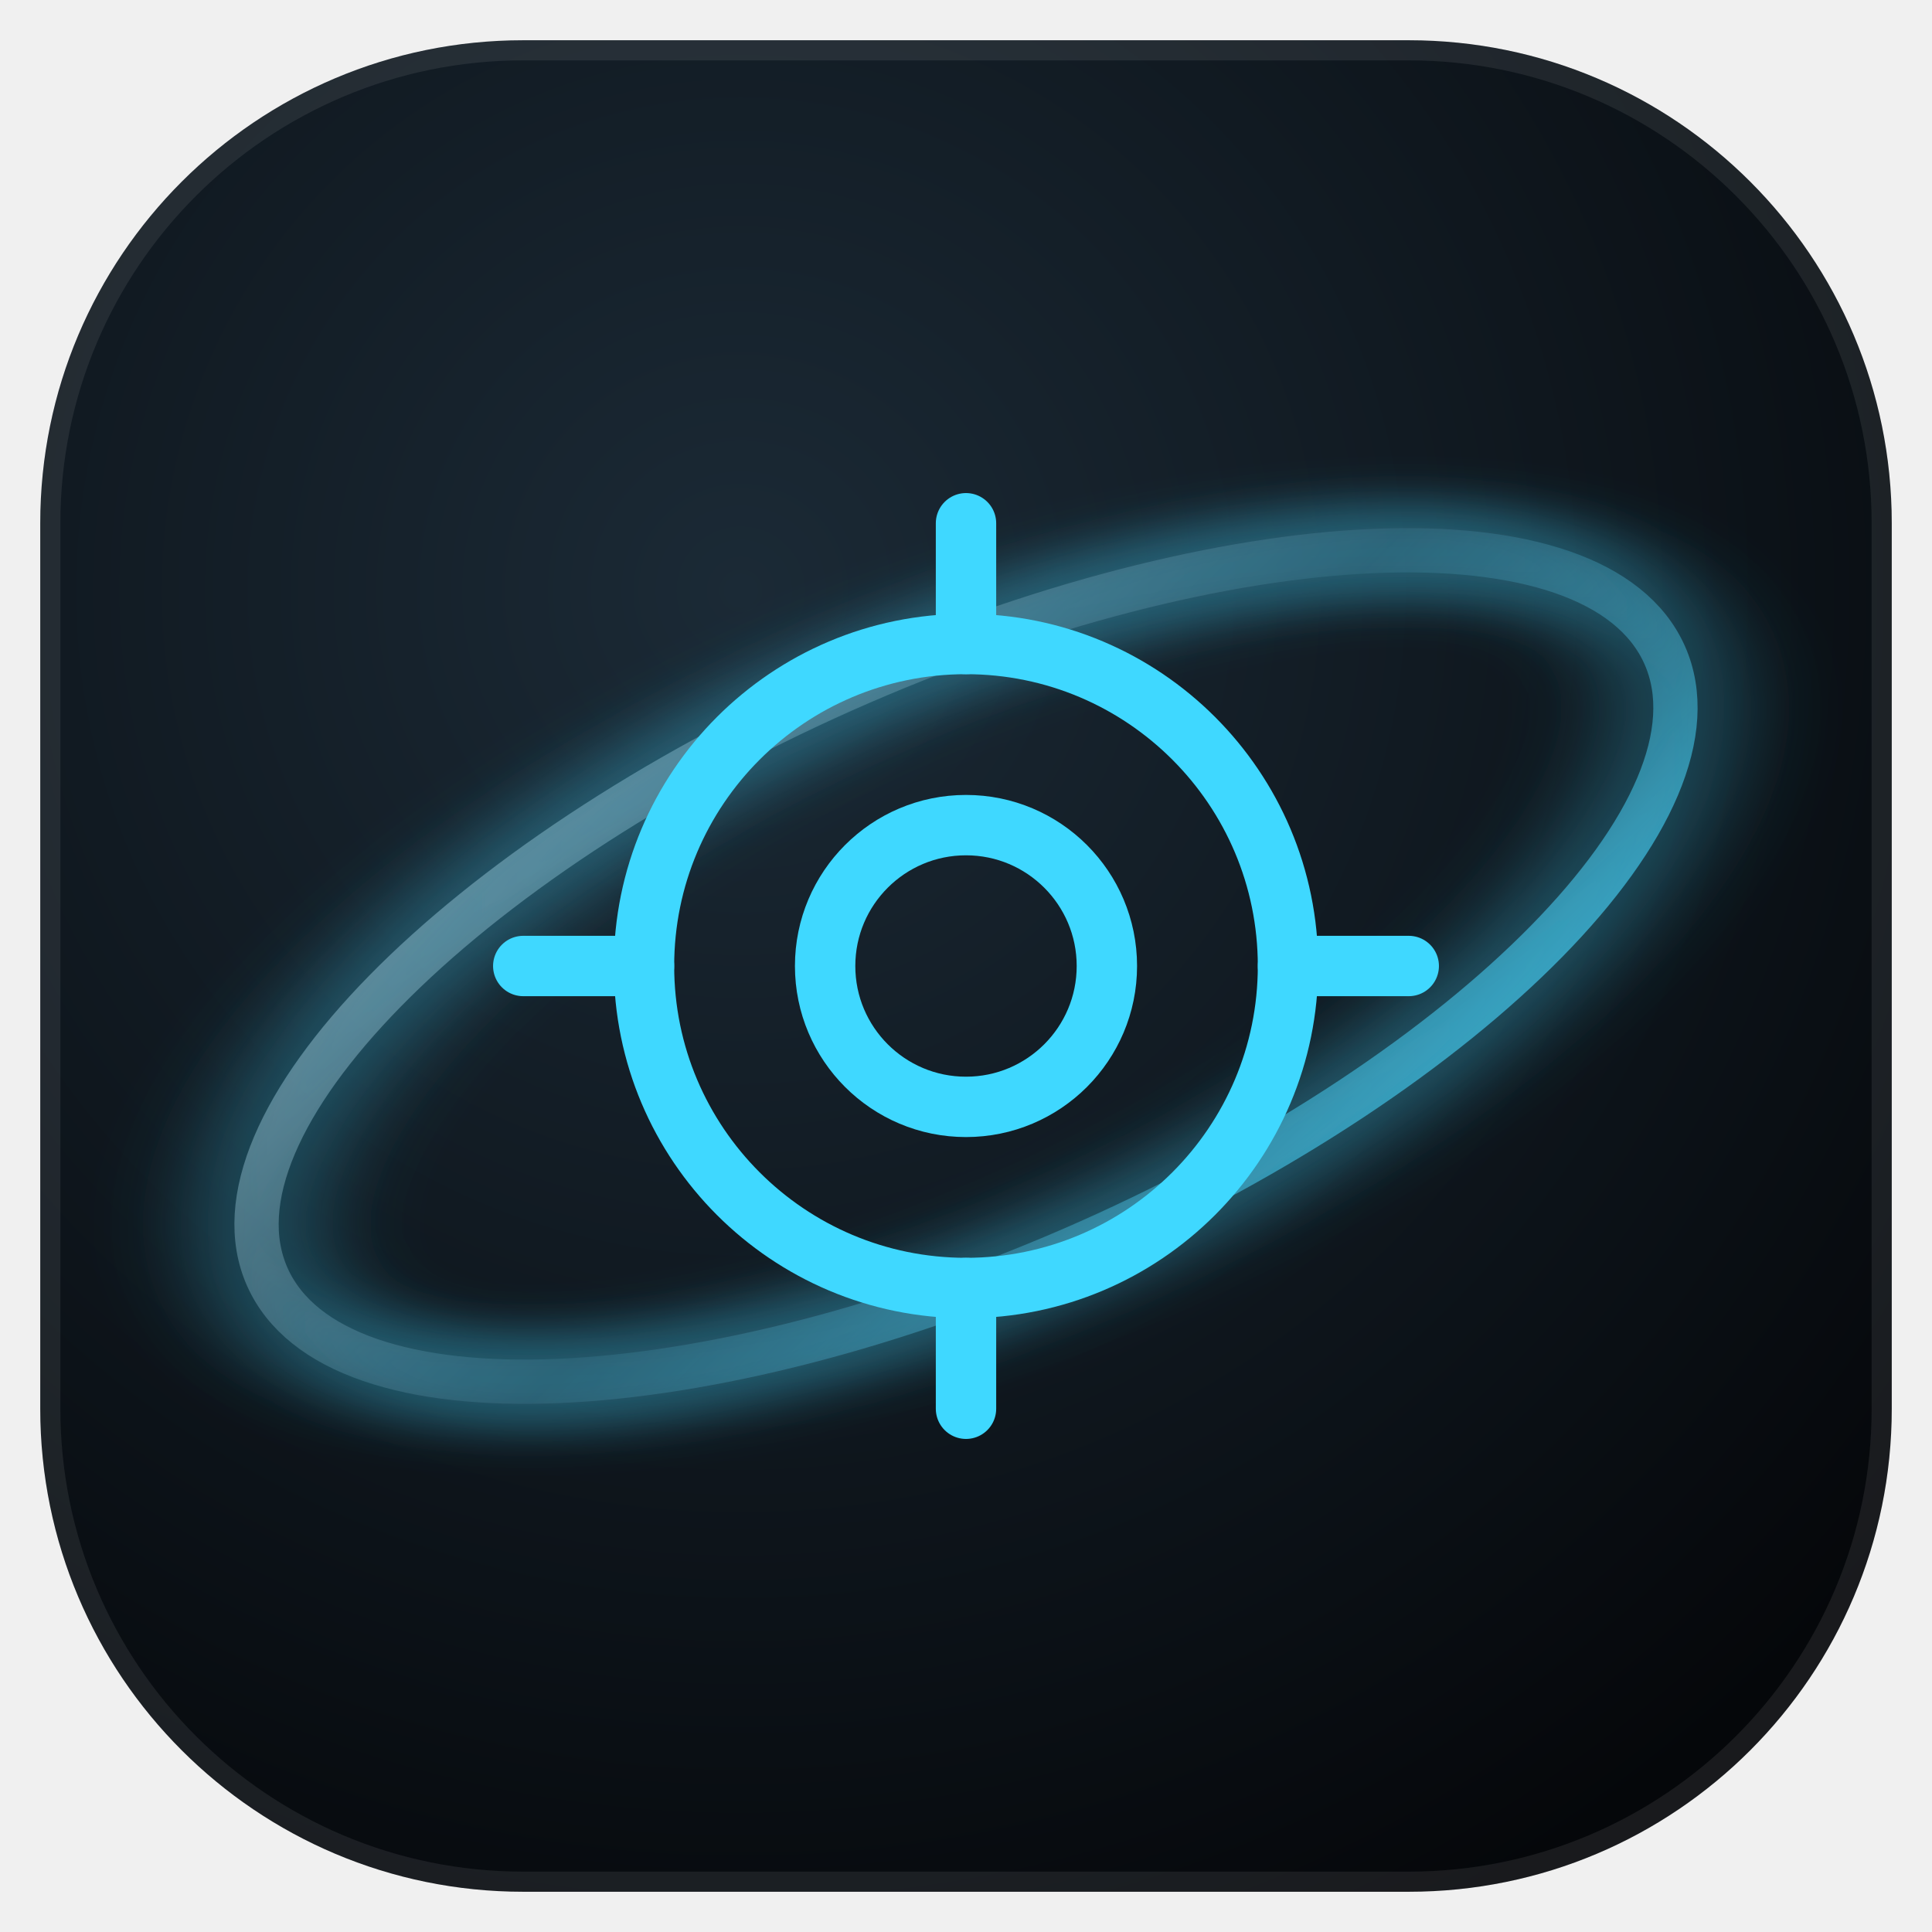
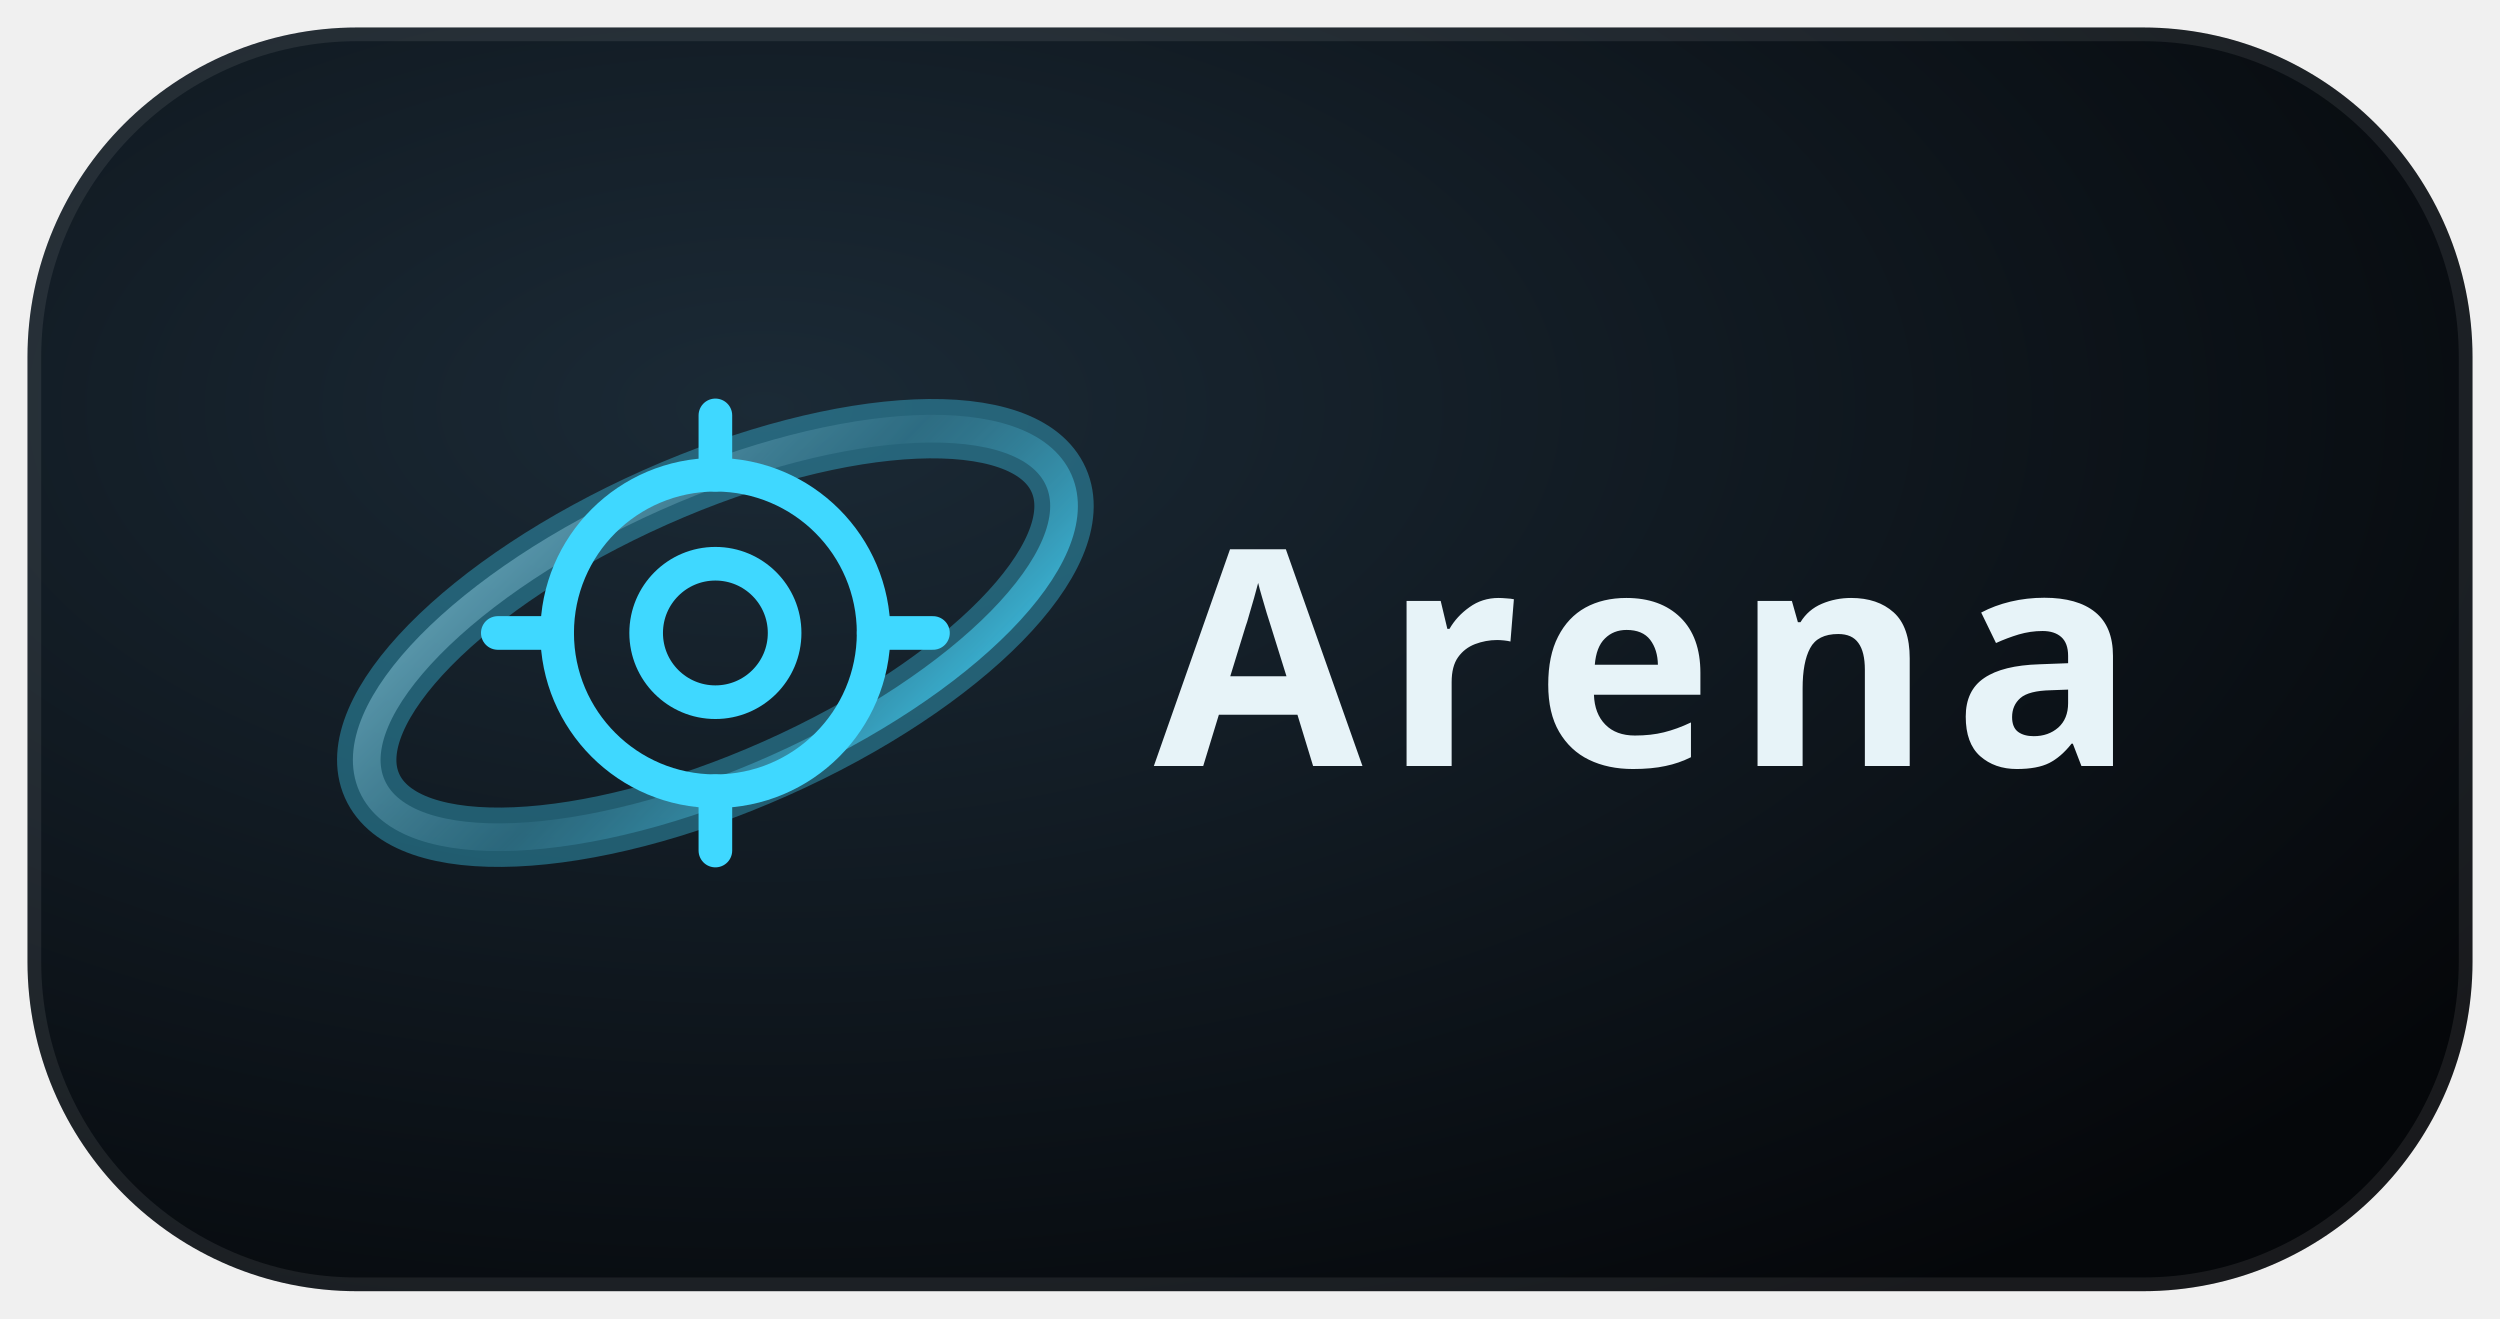
- <svg xmlns="http://www.w3.org/2000/svg" viewBox="0 0 96 96" role="img" aria-label="Arena">
+ <svg xmlns="http://www.w3.org/2000/svg" viewBox="0 0 182 96" role="img" aria-label="Arena">
  <defs>
-     <radialGradient id="glass" cx="38%" cy="30%" r="80%">
+     <radialGradient id="glass-arena" cx="30%" cy="30%" r="85%">
      <stop offset="0" stop-color="#1b2a36" />
      <stop offset="1" stop-color="#05070a" />
    </radialGradient>
-     <linearGradient id="ring" x1="0" y1="0" x2="1" y2="1">
+     <linearGradient id="ring-arena" x1="0" y1="0" x2="1" y2="1">
      <stop offset="0" stop-color="#d9e6ee" stop-opacity="0.55" />
      <stop offset="0.5" stop-color="#3a4a57" stop-opacity="0.35" />
      <stop offset="1" stop-color="#3fd8ff" stop-opacity="0.9" />
    </linearGradient>
  </defs>
-   <rect x="2" y="2" width="92" height="92" rx="24" fill="url(#glass)" />
-   <rect x="2.5" y="2.5" width="91" height="91" rx="23.5" fill="none" stroke="#ffffff" stroke-opacity="0.08" />
-   <ellipse cx="48" cy="48" rx="38" ry="15" transform="rotate(-24 48 48)" fill="none" stroke="url(#ring)" stroke-width="2.2" />
-   <ellipse cx="48" cy="48" rx="38" ry="15" transform="rotate(-24 48 48)" fill="none" stroke="#3fd8ff" stroke-opacity="0.35" stroke-width="5" stroke-linecap="round" style="filter:blur(2px)" />
-   <g fill="none" stroke="#3fd8ff" stroke-width="3" stroke-linecap="round" stroke-linejoin="round">
-     <circle cx="48" cy="48" r="16" />
-     <circle cx="48" cy="48" r="7" />
-     <path d="M48 26v6M48 64v6M26 48h6M64 48h6" />
+   <rect x="2" y="2" width="178" height="92" rx="24" fill="url(#glass-arena)" />
+   <rect x="2.5" y="2.5" width="177" height="91" rx="23.5" fill="none" stroke="#ffffff" stroke-opacity="0.08" />
+   <g transform="translate(6 0) scale(0.72) translate(16 16)">
+     <ellipse cx="48" cy="48" rx="38" ry="15" transform="rotate(-24 48 48)" fill="none" stroke="url(#ring-arena)" stroke-width="2.8" />
+     <ellipse cx="48" cy="48" rx="38" ry="15" transform="rotate(-24 48 48)" fill="none" stroke="#3fd8ff" stroke-opacity="0.35" stroke-width="6" stroke-linecap="round" />
+     <g fill="none" stroke="#3fd8ff" stroke-width="3.4" stroke-linecap="round" stroke-linejoin="round">
+       <circle cx="48" cy="48" r="16" />
+       <circle cx="48" cy="48" r="7" />
+       <path d="M48 26v6M48 64v6M26 48h6M64 48h6" />
+     </g>
  </g>
+   <text x="84" y="48" dominant-baseline="middle" font-family="Orbitron, 'Segoe UI', system-ui, sans-serif" font-size="22" font-weight="600" letter-spacing="1.5" fill="#e7f3f8">Arena</text>
</svg>
